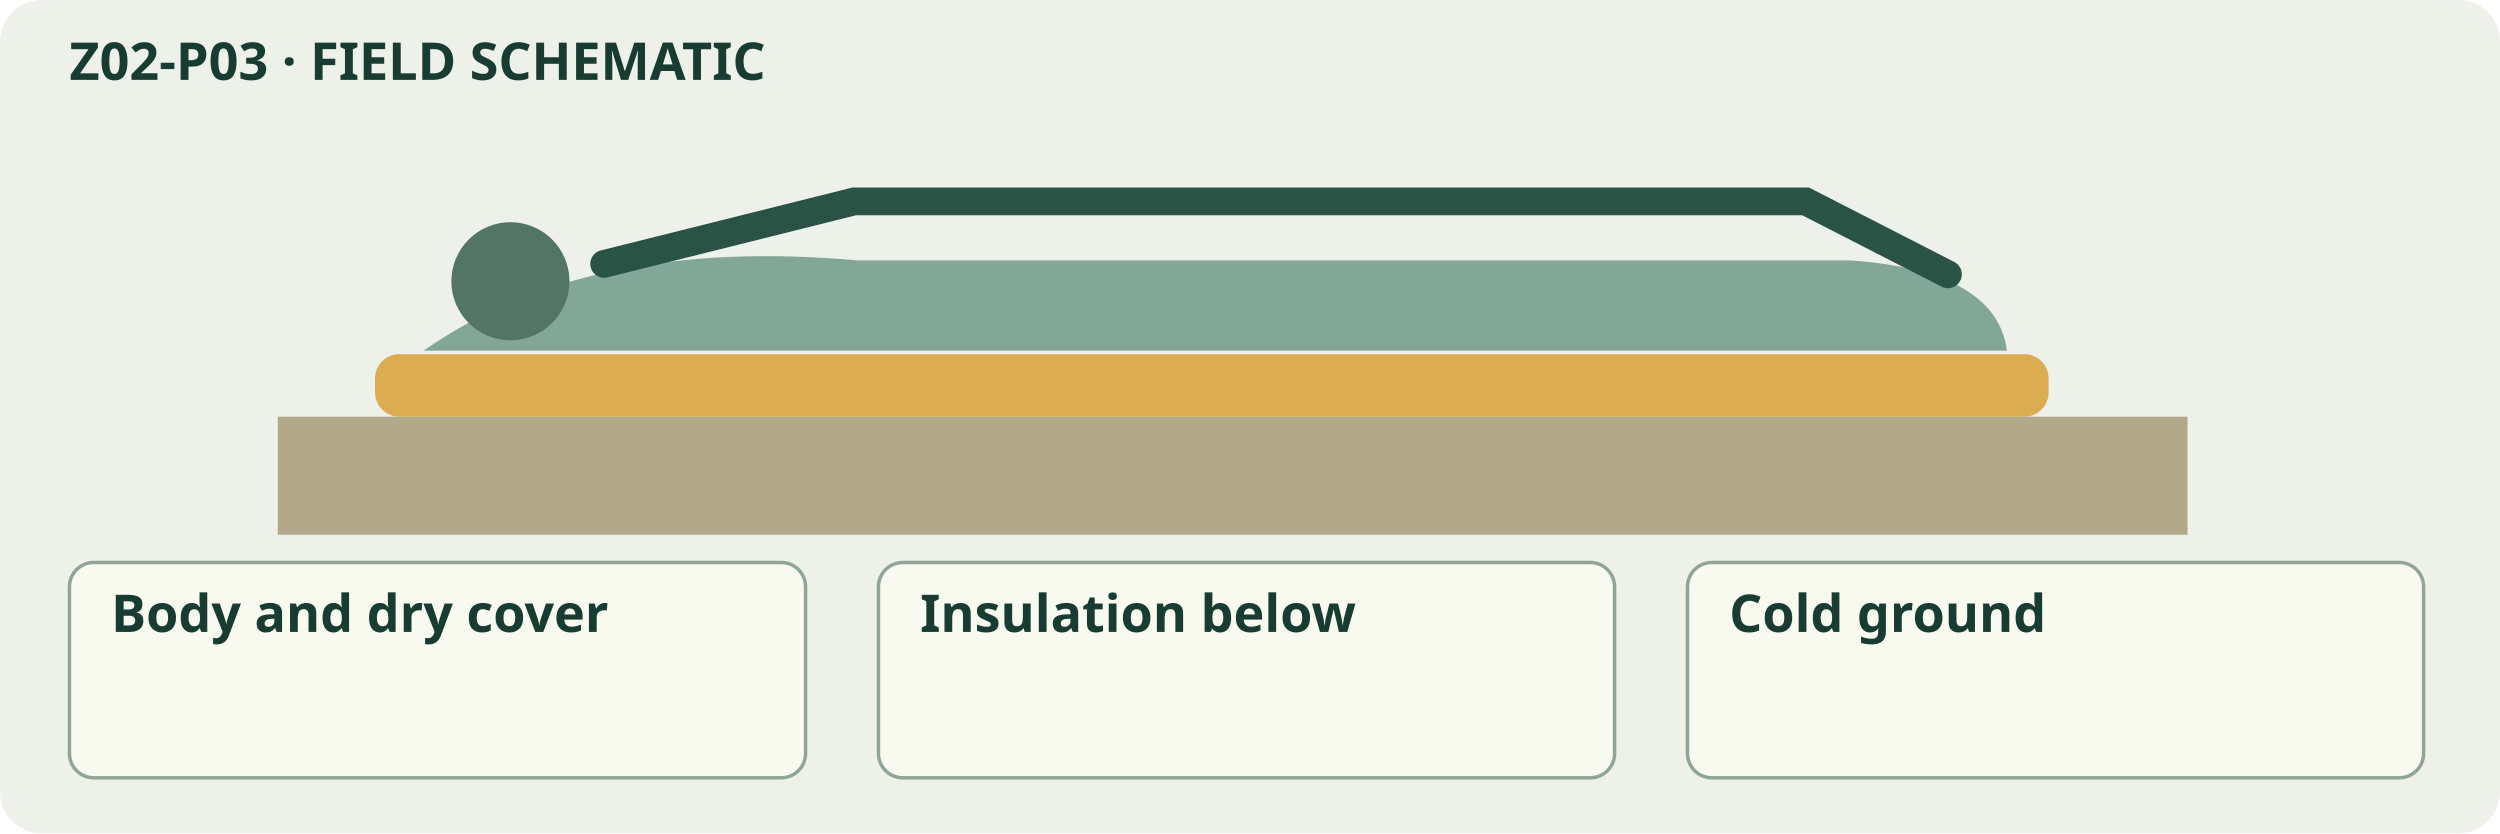
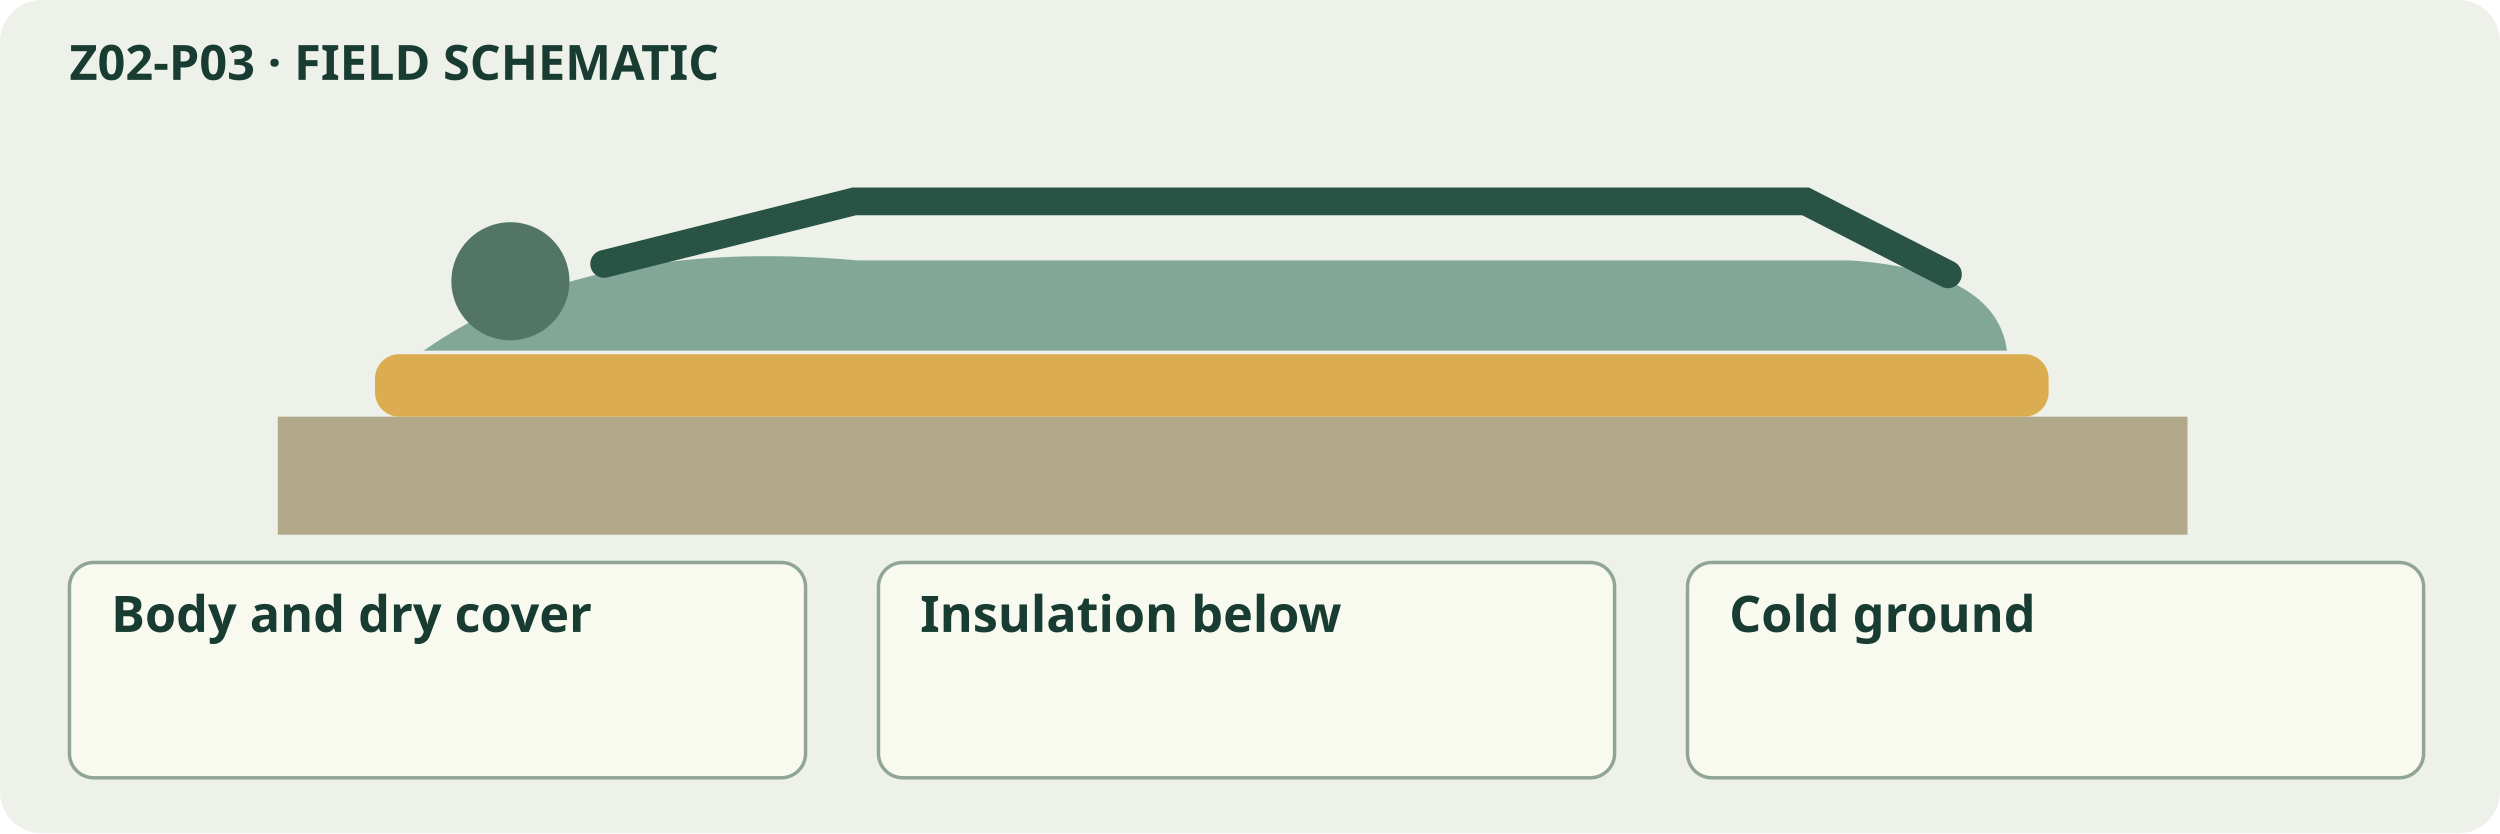
<svg xmlns="http://www.w3.org/2000/svg" viewBox="0 0 720 240" role="img" aria-labelledby="title desc">
  <defs>
    <marker id="arrow" viewBox="0 0 10 10" markerWidth="3" markerHeight="3" refX="8" refY="5" orient="auto">
      <path d="M0 0L10 5 0 10Z" fill="#285345" />
    </marker>
  </defs>
  <rect width="720" height="240" rx="12" fill="#edf1e9" />
-   <g font-family="system-ui,sans-serif" font-size="15" font-weight="650" fill="#183c31">
-     <text x="20" y="23">Z02-P03 · FIELD SCHEMATIC</text>
+   <g font-family="system-ui,sans-serif" font-size="14.5" font-weight="650" fill="#183c31">
+     <text x="20" y="23" font-size="14" font-weight="700" fill="#183c31" text-anchor="start">Z02-P03 · FIELD SCHEMATIC</text>
    <path d="M80 120h550v34H80Z" fill="#b2a98b" />
    <rect x="108" y="102" width="482" height="18" rx="7" fill="#dbad50" />
    <path d="M122 101q47-33 125-26h286q42 3 45 26Z" fill="#82a798" />
    <circle cx="147" cy="81" r="17" fill="#527566" />
    <path d="M174 76l72-18h274l41 21" fill="none" stroke="#285345" stroke-width="8" stroke-linecap="round" />
-     <rect x="20" y="162" width="212" height="62" rx="7" fill="#f9faef" stroke="#90a595" />
-     <text x="32" y="182">Body and dry cover</text>
-     <rect x="253" y="162" width="212" height="62" rx="7" fill="#f9faef" stroke="#90a595" />
-     <text x="265" y="182">Insulation below</text>
-     <rect x="486" y="162" width="212" height="62" rx="7" fill="#f9faef" stroke="#90a595" />
-     <text x="498" y="182">Cold ground</text>
+     <g id="stage-panels">
+       <rect x="20" y="162" width="212" height="62" rx="7" fill="#f9faef" stroke="#90a595" />
+       <text x="32" y="182" font-size="14.5" font-weight="650" fill="#183c31" text-anchor="start">Body and dry cover</text>
+       <rect x="253" y="162" width="212" height="62" rx="7" fill="#f9faef" stroke="#90a595" />
+       <text x="265" y="182" font-size="14.5" font-weight="650" fill="#183c31" text-anchor="start">Insulation below</text>
+       <rect x="486" y="162" width="212" height="62" rx="7" fill="#f9faef" stroke="#90a595" />
+       <text x="498" y="182" font-size="14.5" font-weight="650" fill="#183c31" text-anchor="start">Cold ground</text>
+     </g>
  </g>
</svg>
